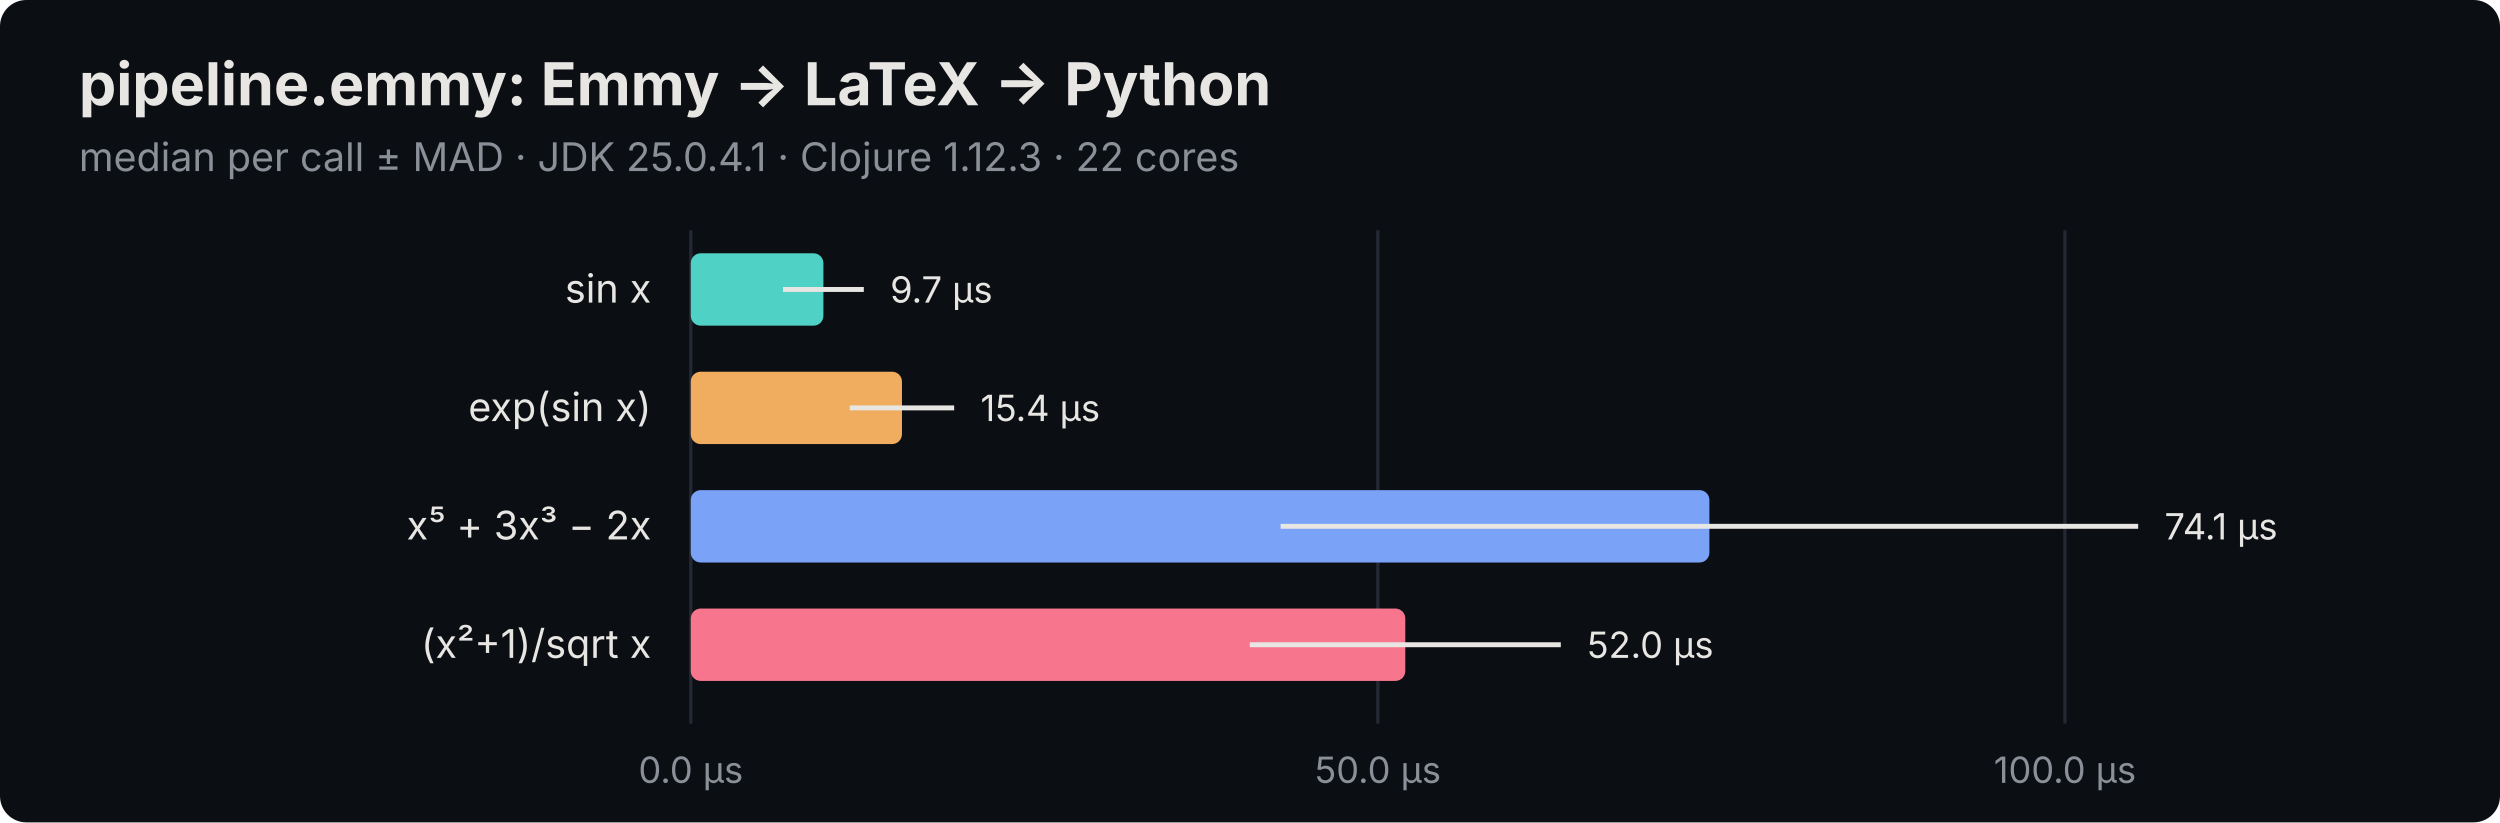
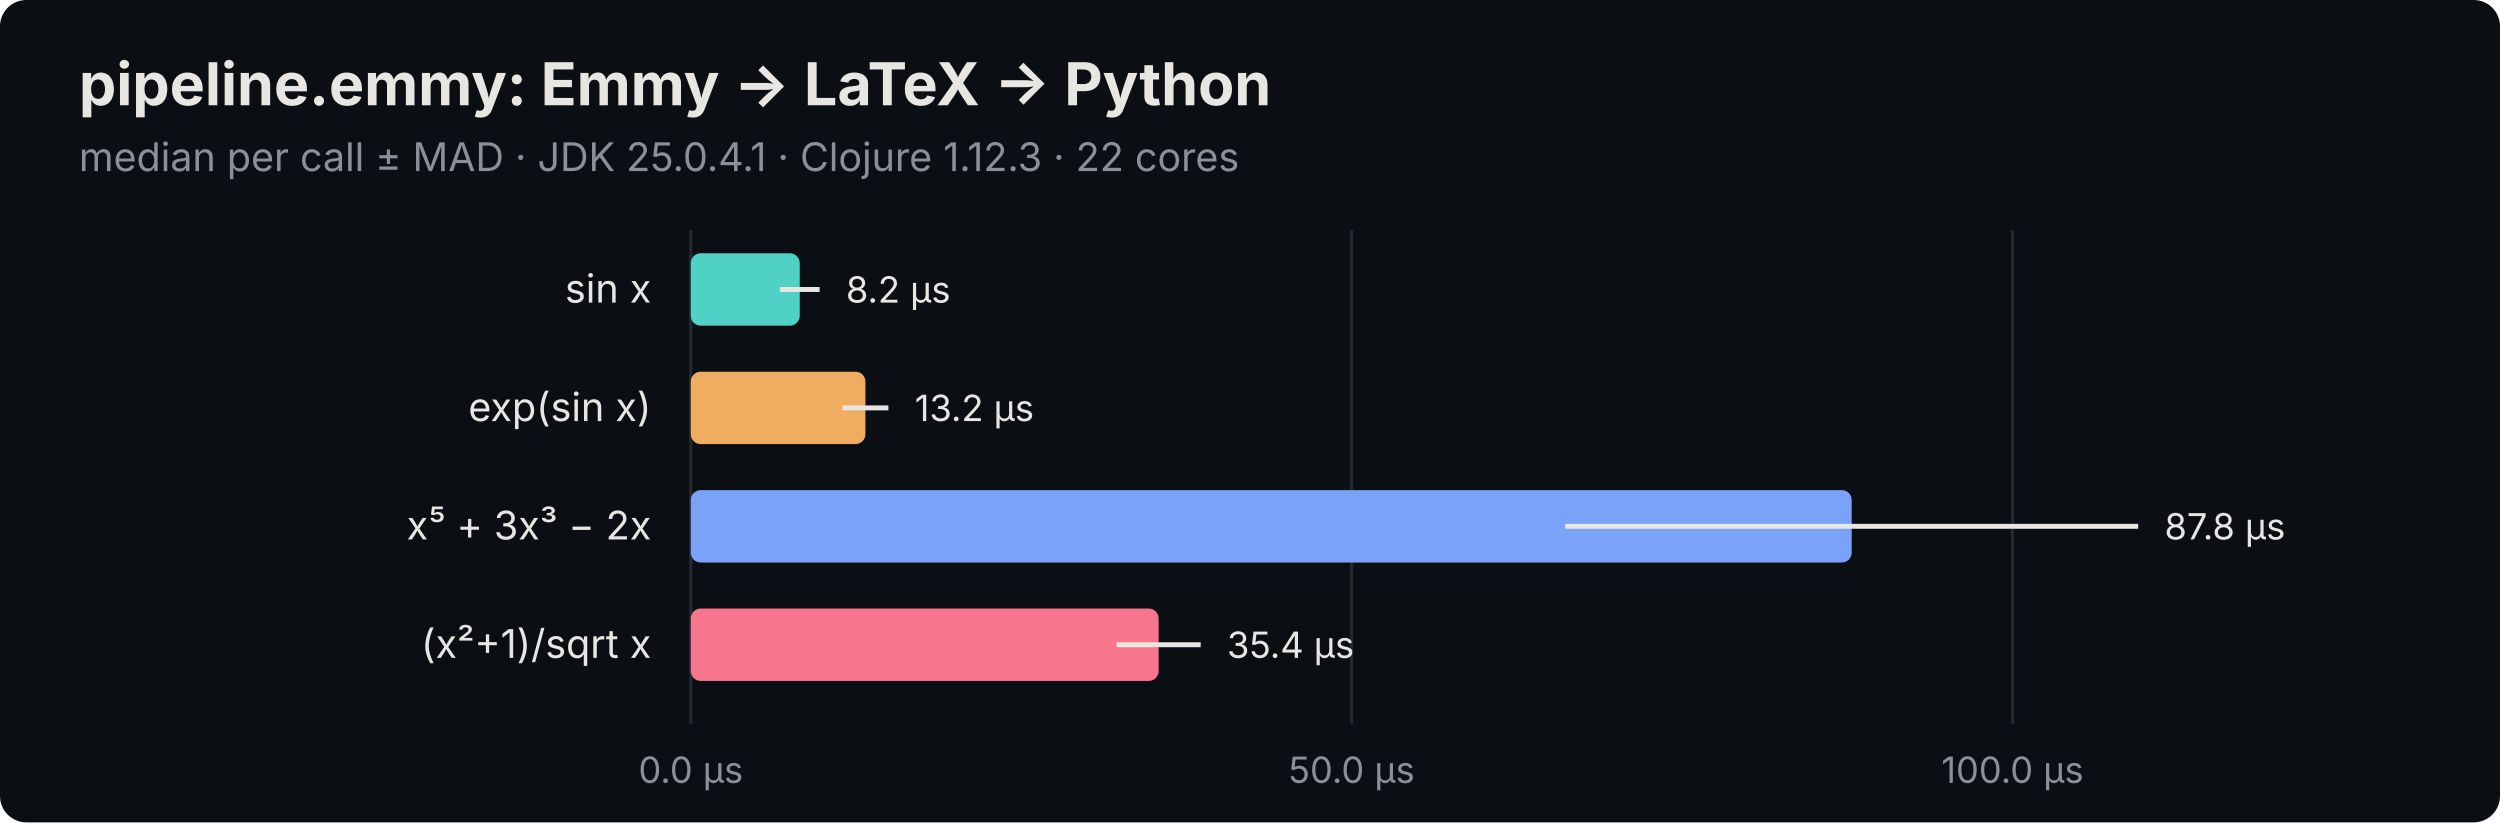
<svg xmlns="http://www.w3.org/2000/svg" font-family="system-ui, -apple-system, Segoe UI, sans-serif" height="250" viewBox="0 0 760 250" width="760">
  <rect fill="#0b0e13" height="250" rx="8" width="760" x="0" y="0" />
  <text fill="#e8e6e3" font-size="18" font-weight="700" x="24" y="32">pipeline.emmy: Emmy → LaTeX → Python</text>
  <text fill="#8a8f98" font-size="12" x="24" y="52">median per call ± MAD · JDK 25.0.4.1 · Clojure 1.12.3 · 22 cores</text>
  <g>
    <line stroke="#232833" x1="210.0" x2="210.0" y1="70" y2="220" />
    <text fill="#8a8f98" font-size="11" text-anchor="middle" x="210.0" y="238">0.0 µs</text>
  </g>
  <g>
-     <line stroke="#232833" x1="418.867" x2="418.867" y1="70" y2="220" />
-     <text fill="#8a8f98" font-size="11" text-anchor="middle" x="418.867" y="238">50.0 µs</text>
+     <line stroke="#232833" x1="410.889" x2="410.889" y1="70" y2="220" />
+     <text fill="#8a8f98" font-size="11" text-anchor="middle" x="410.889" y="238">50.0 µs</text>
  </g>
  <g>
-     <line stroke="#232833" x1="627.734" x2="627.734" y1="70" y2="220" />
-     <text fill="#8a8f98" font-size="11" text-anchor="middle" x="627.734" y="238">100.0 µs</text>
+     <line stroke="#232833" x1="611.779" x2="611.779" y1="70" y2="220" />
+     <text fill="#8a8f98" font-size="11" text-anchor="middle" x="611.779" y="238">100.0 µs</text>
  </g>
  <g>
    <text fill="#e8e6e3" font-size="12" text-anchor="end" x="198" y="92">sin x</text>
-     <rect fill="#4fd1c5" height="22" rx="3" width="40.317" x="210" y="77" />
-     <line stroke="#e8e6e3" stroke-width="1.5" x1="238.034" x2="262.6" y1="88" y2="88" />
-     <text fill="#e8e6e3" font-size="11" x="270.6" y="92">9.7 µs</text>
+     <rect fill="#4fd1c5" height="22" rx="3" width="33.122" x="210" y="77" />
+     <line stroke="#e8e6e3" stroke-width="1.5" x1="237.079" x2="249.165" y1="88" y2="88" />
+     <text fill="#e8e6e3" font-size="11" x="257.165" y="92">8.2 µs</text>
  </g>
  <g>
    <text fill="#e8e6e3" font-size="12" text-anchor="end" x="198" y="128">exp(sin x)</text>
-     <rect fill="#f0ac5f" height="22" rx="3" width="64.199" x="210" y="113" />
-     <line stroke="#e8e6e3" stroke-width="1.5" x1="258.326" x2="290.071" y1="124" y2="124" />
-     <text fill="#e8e6e3" font-size="11" x="298.071" y="128">15.4 µs</text>
+     <rect fill="#f0ac5f" height="22" rx="3" width="53.082" x="210" y="113" />
+     <line stroke="#e8e6e3" stroke-width="1.5" x1="256.087" x2="270.077" y1="124" y2="124" />
+     <text fill="#e8e6e3" font-size="11" x="278.077" y="128">13.2 µs</text>
  </g>
  <g>
    <text fill="#e8e6e3" font-size="12" text-anchor="end" x="198" y="164">x⁵ + 3x³ − 2x</text>
-     <rect fill="#7aa2f7" height="22" rx="3" width="309.653" x="210" y="149" />
-     <line stroke="#e8e6e3" stroke-width="1.5" x1="389.306" x2="650.0" y1="160" y2="160" />
-     <text fill="#e8e6e3" font-size="11" x="658.0" y="164">74.1 µs</text>
+     <rect fill="#7aa2f7" height="22" rx="3" width="352.916" x="210" y="149" />
+     <line stroke="#e8e6e3" stroke-width="1.5" x1="475.831" x2="650.0" y1="160" y2="160" />
+     <text fill="#e8e6e3" font-size="11" x="658.0" y="164">87.8 µs</text>
  </g>
  <g>
    <text fill="#e8e6e3" font-size="12" text-anchor="end" x="198" y="200">(x²+1)/sqrt x</text>
-     <rect fill="#f7768e" height="22" rx="3" width="217.209" x="210" y="185" />
-     <line stroke="#e8e6e3" stroke-width="1.5" x1="379.931" x2="474.487" y1="196" y2="196" />
-     <text fill="#e8e6e3" font-size="11" x="482.487" y="200">52.0 µs</text>
+     <rect fill="#f7768e" height="22" rx="3" width="142.229" x="210" y="185" />
+     <line stroke="#e8e6e3" stroke-width="1.5" x1="339.453" x2="365.004" y1="196" y2="196" />
+     <text fill="#e8e6e3" font-size="11" x="373.004" y="200">35.4 µs</text>
  </g>
</svg>
